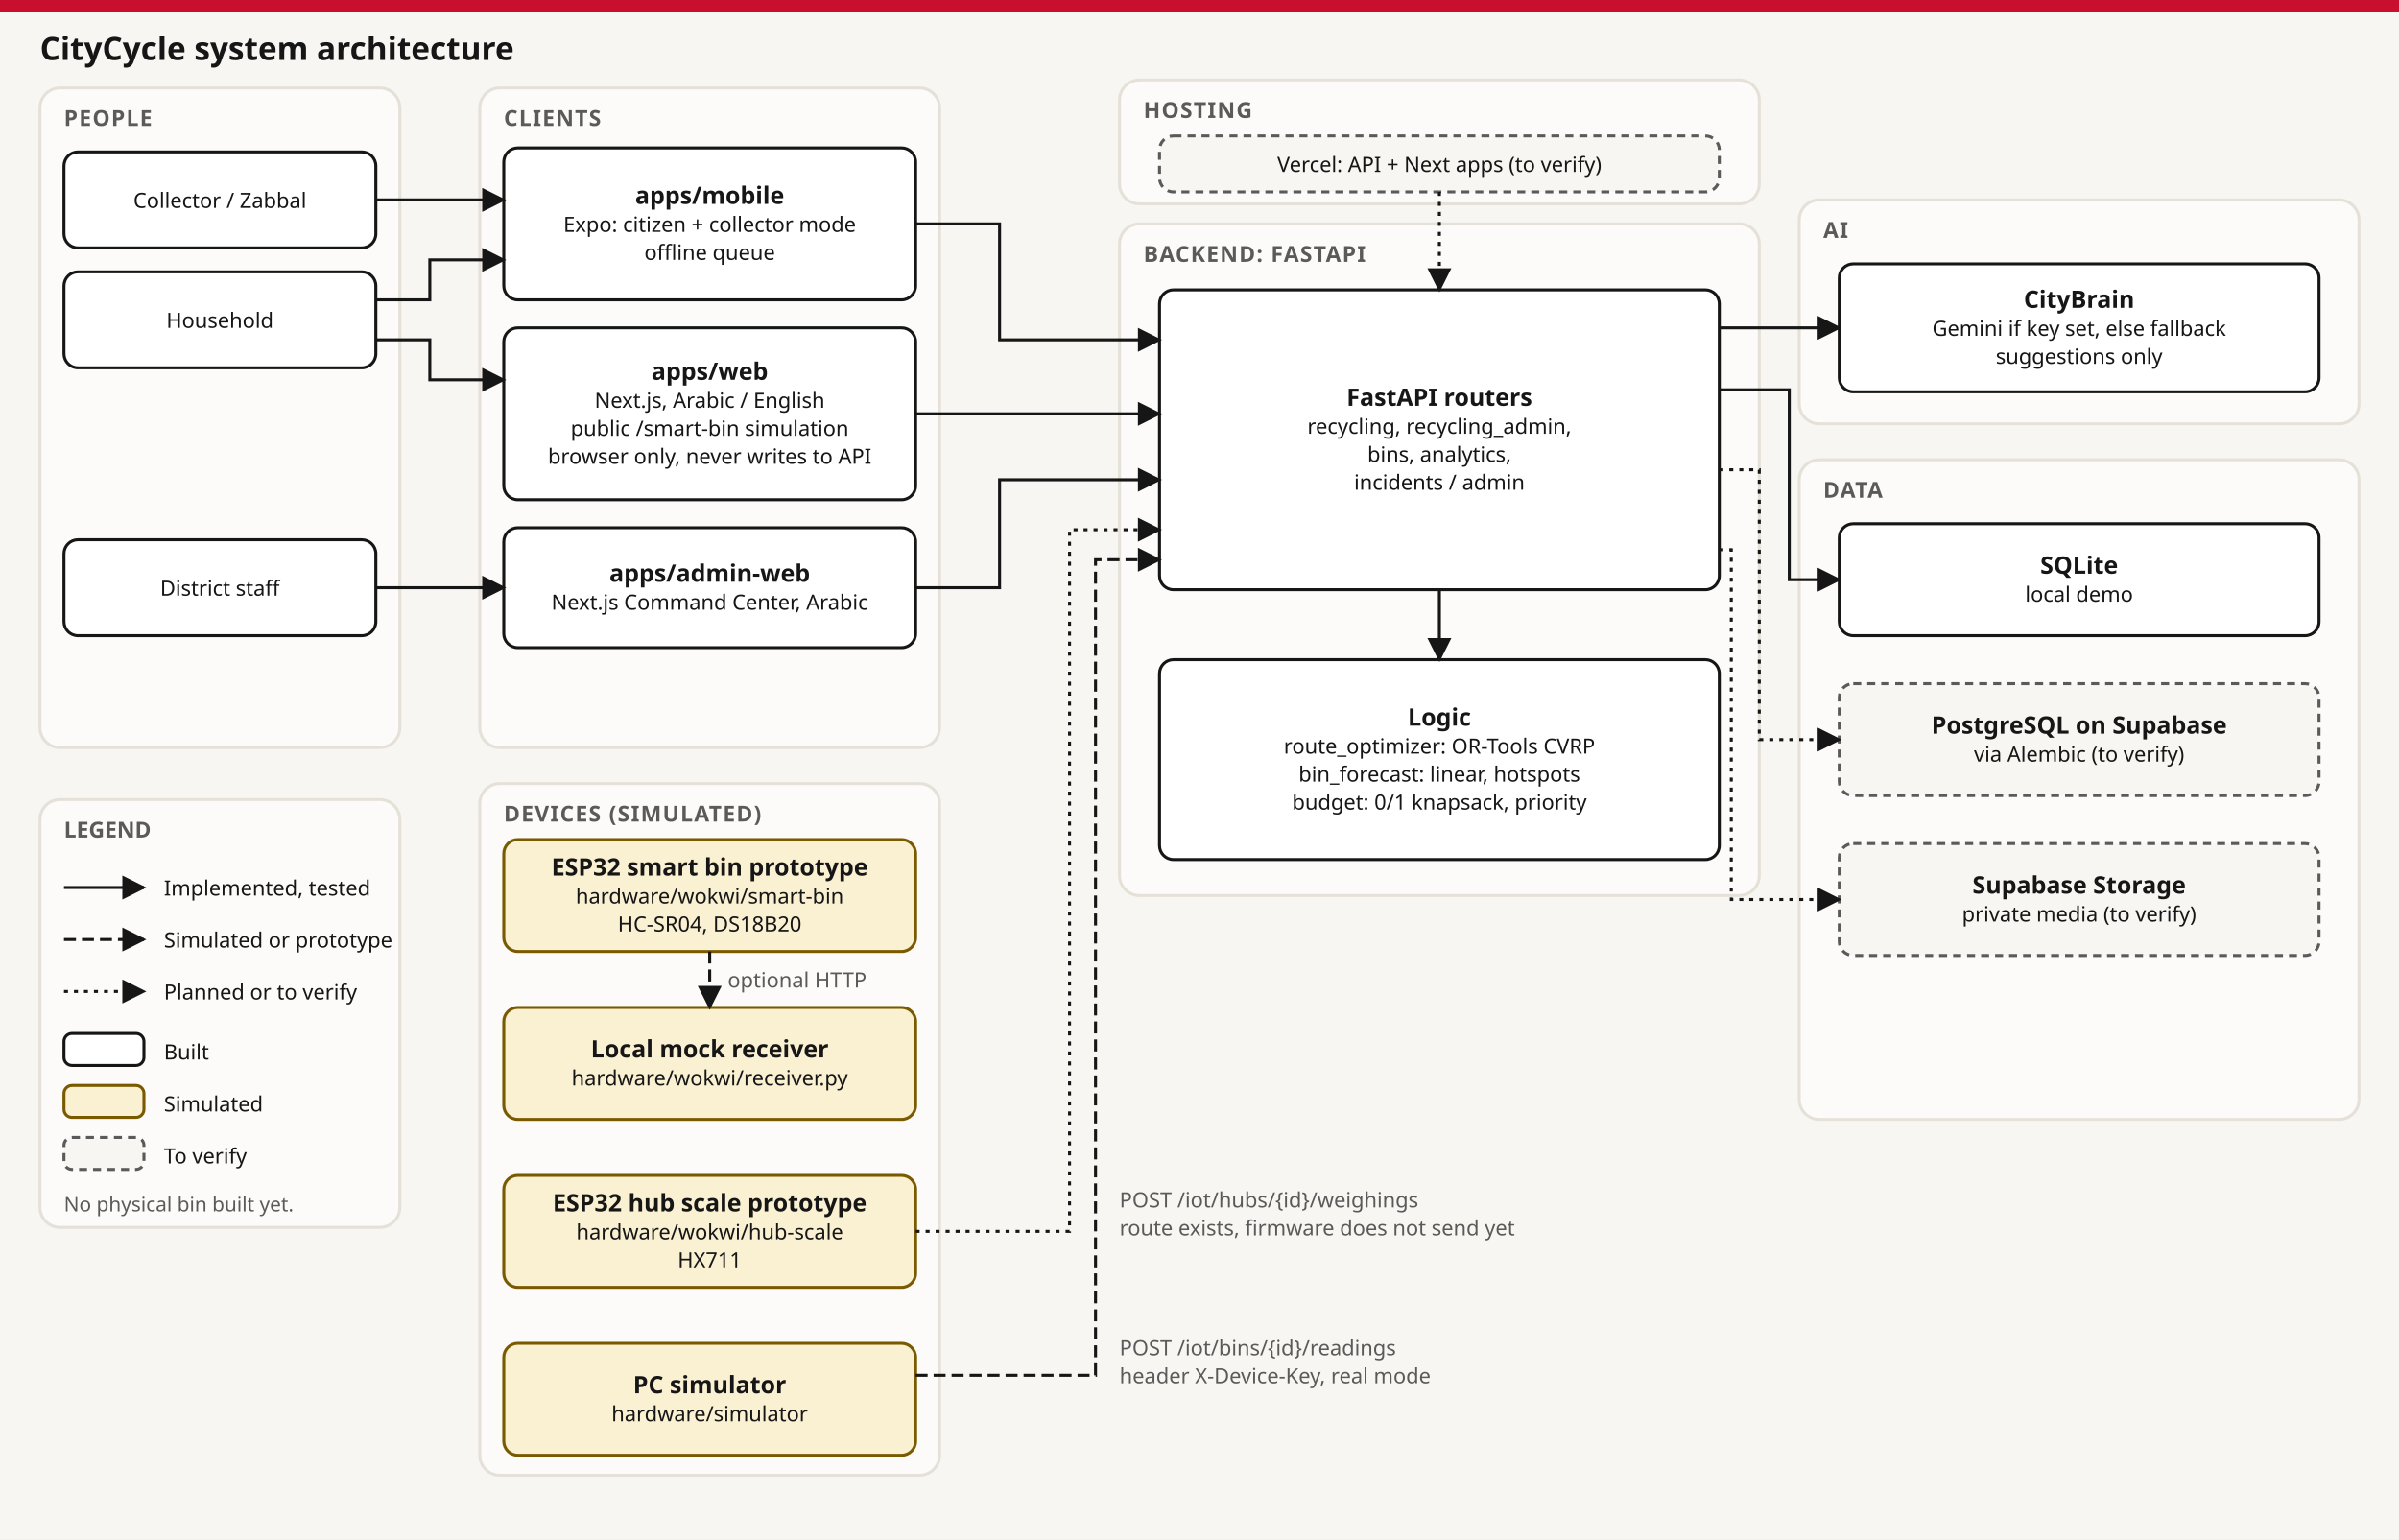
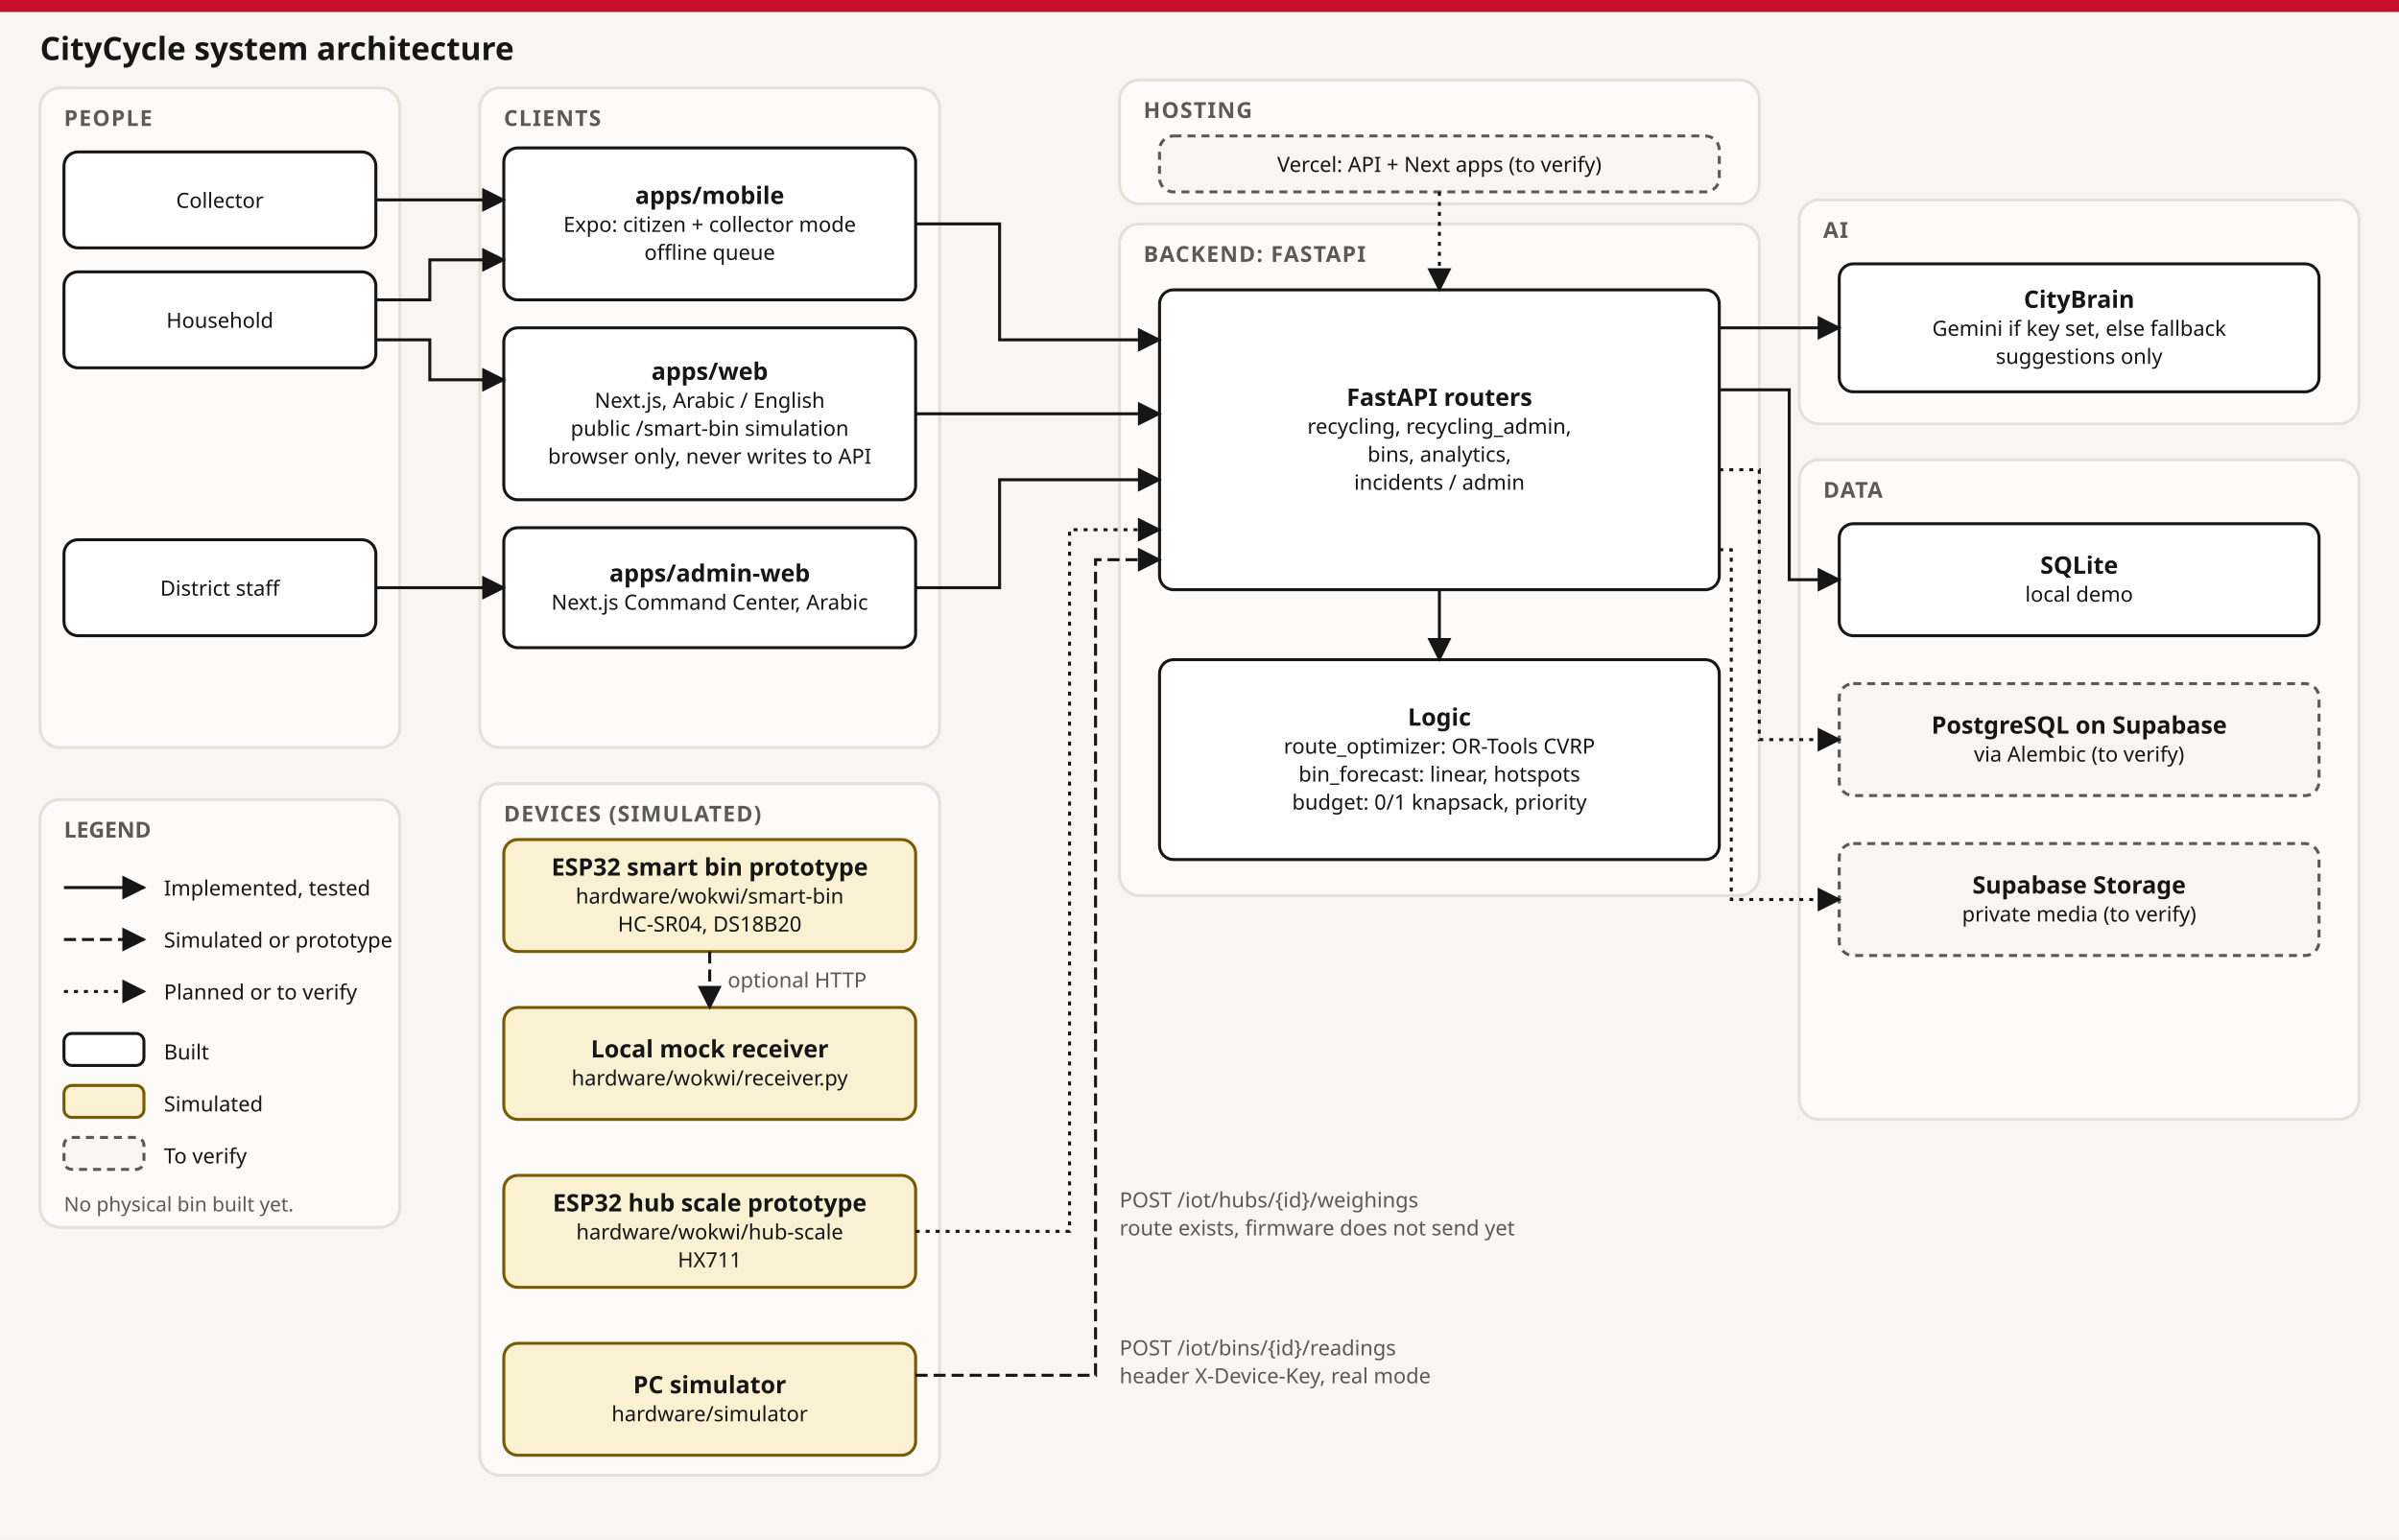
<svg xmlns="http://www.w3.org/2000/svg" viewBox="0 0 1200 770" width="1200" height="770" font-family="'IBM Plex Sans', system-ui, sans-serif" role="img" aria-labelledby="t d">
  <defs>
    <marker id="arrow" viewBox="0 0 10 10" refX="9" refY="5" markerWidth="8" markerHeight="8" orient="auto-start-reverse">
      <path d="M0,0 L10,5 L0,10 z" fill="#161616" />
    </marker>
  </defs>
  <rect width="1200" height="770" fill="#F8F6F2" />
  <rect width="1200" height="6" fill="#C8102E" />
  <text x="20" y="30" text-anchor="start" font-size="16" font-weight="700" fill="#161616">CityCycle system architecture</text>
  <rect x="20" y="44" width="180" height="330" rx="10" fill="#FFFFFF" fill-opacity="0.55" stroke="#E6E1D8" stroke-width="1.5" />
  <text x="32" y="63" font-size="11" font-weight="700" letter-spacing="0.6" fill="#5A5A5A">PEOPLE</text>
  <rect x="240" y="44" width="230" height="330" rx="10" fill="#FFFFFF" fill-opacity="0.55" stroke="#E6E1D8" stroke-width="1.5" />
  <text x="252" y="63" font-size="11" font-weight="700" letter-spacing="0.6" fill="#5A5A5A">CLIENTS</text>
  <rect x="240" y="392" width="230" height="346" rx="10" fill="#FFFFFF" fill-opacity="0.55" stroke="#E6E1D8" stroke-width="1.5" />
  <text x="252" y="411" font-size="11" font-weight="700" letter-spacing="0.6" fill="#5A5A5A">DEVICES (SIMULATED)</text>
  <rect x="560" y="40" width="320" height="62" rx="10" fill="#FFFFFF" fill-opacity="0.55" stroke="#E6E1D8" stroke-width="1.5" />
  <text x="572" y="59" font-size="11" font-weight="700" letter-spacing="0.6" fill="#5A5A5A">HOSTING</text>
  <rect x="560" y="112" width="320" height="336" rx="10" fill="#FFFFFF" fill-opacity="0.55" stroke="#E6E1D8" stroke-width="1.5" />
  <text x="572" y="131" font-size="11" font-weight="700" letter-spacing="0.6" fill="#5A5A5A">BACKEND: FASTAPI</text>
  <rect x="900" y="100" width="280" height="112" rx="10" fill="#FFFFFF" fill-opacity="0.55" stroke="#E6E1D8" stroke-width="1.5" />
  <text x="912" y="119" font-size="11" font-weight="700" letter-spacing="0.6" fill="#5A5A5A">AI</text>
  <rect x="900" y="230" width="280" height="330" rx="10" fill="#FFFFFF" fill-opacity="0.55" stroke="#E6E1D8" stroke-width="1.5" />
  <text x="912" y="249" font-size="11" font-weight="700" letter-spacing="0.6" fill="#5A5A5A">DATA</text>
  <rect x="32" y="76" width="156" height="48" rx="7" fill="#FFFFFF" stroke="#161616" stroke-width="1.5" />
-   <text x="110.0" y="104.0" text-anchor="middle" font-size="10.5" font-weight="400" fill="#161616">Collector / Zabbal</text>
+   <text x="110.0" y="104.0" text-anchor="middle" font-size="10.5" font-weight="400" fill="#161616">Collector</text>
  <rect x="32" y="136" width="156" height="48" rx="7" fill="#FFFFFF" stroke="#161616" stroke-width="1.5" />
  <text x="110.0" y="164.0" text-anchor="middle" font-size="10.5" font-weight="400" fill="#161616">Household</text>
  <rect x="32" y="270" width="156" height="48" rx="7" fill="#FFFFFF" stroke="#161616" stroke-width="1.5" />
  <text x="110.0" y="298.0" text-anchor="middle" font-size="10.5" font-weight="400" fill="#161616">District staff</text>
  <rect x="252" y="74" width="206" height="76" rx="7" fill="#FFFFFF" stroke="#161616" stroke-width="1.5" />
  <text x="355.0" y="102.0" text-anchor="middle" font-size="12" font-weight="700" fill="#161616">apps/mobile</text>
  <text x="355.0" y="116.0" text-anchor="middle" font-size="10.5" font-weight="400" fill="#161616">Expo: citizen + collector mode</text>
  <text x="355.0" y="130.0" text-anchor="middle" font-size="10.5" font-weight="400" fill="#161616">offline queue</text>
  <rect x="252" y="164" width="206" height="86" rx="7" fill="#FFFFFF" stroke="#161616" stroke-width="1.5" />
  <text x="355.0" y="190.0" text-anchor="middle" font-size="12" font-weight="700" fill="#161616">apps/web</text>
  <text x="355.0" y="204.0" text-anchor="middle" font-size="10.5" font-weight="400" fill="#161616">Next.js, Arabic / English</text>
  <text x="355.0" y="218.0" text-anchor="middle" font-size="10.5" font-weight="400" fill="#161616">public /smart-bin simulation</text>
  <text x="355.0" y="232.0" text-anchor="middle" font-size="10.5" font-weight="400" fill="#161616">browser only, never writes to API</text>
  <rect x="252" y="264" width="206" height="60" rx="7" fill="#FFFFFF" stroke="#161616" stroke-width="1.5" />
  <text x="355.0" y="291.0" text-anchor="middle" font-size="12" font-weight="700" fill="#161616">apps/admin-web</text>
  <text x="355.0" y="305.0" text-anchor="middle" font-size="10.5" font-weight="400" fill="#161616">Next.js Command Center, Arabic</text>
  <rect x="252" y="420" width="206" height="56" rx="7" fill="#FAF0D2" stroke="#7A5A00" stroke-width="1.5" />
  <text x="355.0" y="438.0" text-anchor="middle" font-size="12" font-weight="700" fill="#161616">ESP32 smart bin prototype</text>
  <text x="355.0" y="452.0" text-anchor="middle" font-size="10.5" font-weight="400" fill="#161616">hardware/wokwi/smart-bin</text>
  <text x="355.0" y="466.0" text-anchor="middle" font-size="10.5" font-weight="400" fill="#161616">HC-SR04, DS18B20</text>
  <rect x="252" y="504" width="206" height="56" rx="7" fill="#FAF0D2" stroke="#7A5A00" stroke-width="1.5" />
  <text x="355.0" y="529.0" text-anchor="middle" font-size="12" font-weight="700" fill="#161616">Local mock receiver</text>
  <text x="355.0" y="543.0" text-anchor="middle" font-size="10.5" font-weight="400" fill="#161616">hardware/wokwi/receiver.py</text>
  <rect x="252" y="588" width="206" height="56" rx="7" fill="#FAF0D2" stroke="#7A5A00" stroke-width="1.5" />
  <text x="355.0" y="606.0" text-anchor="middle" font-size="12" font-weight="700" fill="#161616">ESP32 hub scale prototype</text>
  <text x="355.0" y="620.0" text-anchor="middle" font-size="10.5" font-weight="400" fill="#161616">hardware/wokwi/hub-scale</text>
  <text x="355.0" y="634.0" text-anchor="middle" font-size="10.5" font-weight="400" fill="#161616">HX711</text>
  <rect x="252" y="672" width="206" height="56" rx="7" fill="#FAF0D2" stroke="#7A5A00" stroke-width="1.5" />
  <text x="355.0" y="697.0" text-anchor="middle" font-size="12" font-weight="700" fill="#161616">PC simulator</text>
  <text x="355.0" y="711.0" text-anchor="middle" font-size="10.5" font-weight="400" fill="#161616">hardware/simulator</text>
  <rect x="580" y="68" width="280" height="28" rx="7" fill="#F8F6F2" stroke="#5A5A5A" stroke-width="1.5" stroke-dasharray="4 3" />
  <text x="720.0" y="86.0" text-anchor="middle" font-size="10.5" font-weight="400" fill="#161616">Vercel: API + Next apps (to verify)</text>
  <rect x="580" y="145" width="280" height="150" rx="7" fill="#FFFFFF" stroke="#161616" stroke-width="1.5" />
  <text x="720.0" y="203.0" text-anchor="middle" font-size="12" font-weight="700" fill="#161616">FastAPI routers</text>
  <text x="720.0" y="217.0" text-anchor="middle" font-size="10.5" font-weight="400" fill="#161616">recycling, recycling_admin,</text>
  <text x="720.0" y="231.0" text-anchor="middle" font-size="10.5" font-weight="400" fill="#161616">bins, analytics,</text>
  <text x="720.0" y="245.0" text-anchor="middle" font-size="10.5" font-weight="400" fill="#161616">incidents / admin</text>
  <rect x="580" y="330" width="280" height="100" rx="7" fill="#FFFFFF" stroke="#161616" stroke-width="1.5" />
  <text x="720.0" y="363.0" text-anchor="middle" font-size="12" font-weight="700" fill="#161616">Logic</text>
  <text x="720.0" y="377.0" text-anchor="middle" font-size="10.5" font-weight="400" fill="#161616">route_optimizer: OR-Tools CVRP</text>
  <text x="720.0" y="391.0" text-anchor="middle" font-size="10.5" font-weight="400" fill="#161616">bin_forecast: linear, hotspots</text>
  <text x="720.0" y="405.0" text-anchor="middle" font-size="10.5" font-weight="400" fill="#161616">budget: 0/1 knapsack, priority</text>
  <rect x="920" y="132" width="240" height="64" rx="7" fill="#FFFFFF" stroke="#161616" stroke-width="1.5" />
  <text x="1040.0" y="154.0" text-anchor="middle" font-size="12" font-weight="700" fill="#161616">CityBrain</text>
  <text x="1040.0" y="168.0" text-anchor="middle" font-size="10.5" font-weight="400" fill="#161616">Gemini if key set, else fallback</text>
  <text x="1040.0" y="182.0" text-anchor="middle" font-size="10.5" font-weight="400" fill="#161616">suggestions only</text>
  <rect x="920" y="262" width="240" height="56" rx="7" fill="#FFFFFF" stroke="#161616" stroke-width="1.5" />
  <text x="1040.0" y="287.0" text-anchor="middle" font-size="12" font-weight="700" fill="#161616">SQLite</text>
  <text x="1040.0" y="301.0" text-anchor="middle" font-size="10.5" font-weight="400" fill="#161616">local demo</text>
  <rect x="920" y="342" width="240" height="56" rx="7" fill="#F8F6F2" stroke="#5A5A5A" stroke-width="1.5" stroke-dasharray="4 3" />
  <text x="1040.0" y="367.0" text-anchor="middle" font-size="12" font-weight="700" fill="#161616">PostgreSQL on Supabase</text>
  <text x="1040.0" y="381.0" text-anchor="middle" font-size="10.5" font-weight="400" fill="#161616">via Alembic (to verify)</text>
  <rect x="920" y="422" width="240" height="56" rx="7" fill="#F8F6F2" stroke="#5A5A5A" stroke-width="1.5" stroke-dasharray="4 3" />
  <text x="1040.0" y="447.0" text-anchor="middle" font-size="12" font-weight="700" fill="#161616">Supabase Storage</text>
  <text x="1040.0" y="461.0" text-anchor="middle" font-size="10.5" font-weight="400" fill="#161616">private media (to verify)</text>
  <path d="M188,100 H252" fill="none" stroke="#161616" stroke-width="1.5" marker-end="url(#arrow)" />
  <path d="M188,150 H215 V130 H252" fill="none" stroke="#161616" stroke-width="1.5" marker-end="url(#arrow)" />
  <path d="M188,170 H215 V190 H252" fill="none" stroke="#161616" stroke-width="1.5" marker-end="url(#arrow)" />
  <path d="M188,294 H252" fill="none" stroke="#161616" stroke-width="1.5" marker-end="url(#arrow)" />
  <path d="M458,112 H500 V170 H580" fill="none" stroke="#161616" stroke-width="1.5" marker-end="url(#arrow)" />
  <path d="M458,207 H580" fill="none" stroke="#161616" stroke-width="1.5" marker-end="url(#arrow)" />
  <path d="M458,294 H500 V240 H580" fill="none" stroke="#161616" stroke-width="1.5" marker-end="url(#arrow)" />
  <path d="M458,688 H548 V280 H580" fill="none" stroke="#161616" stroke-width="1.5" stroke-dasharray="6 3" marker-end="url(#arrow)" />
  <path d="M458,616 H535 V265 H580" fill="none" stroke="#161616" stroke-width="1.5" stroke-dasharray="2 3" marker-end="url(#arrow)" />
  <path d="M355,476 V504" fill="none" stroke="#161616" stroke-width="1.5" stroke-dasharray="6 3" marker-end="url(#arrow)" />
  <path d="M720,96 V145" fill="none" stroke="#161616" stroke-width="1.5" stroke-dasharray="2 3" marker-end="url(#arrow)" />
  <path d="M720,295 V330" fill="none" stroke="#161616" stroke-width="1.5" marker-end="url(#arrow)" />
  <path d="M860,164 H920" fill="none" stroke="#161616" stroke-width="1.5" marker-end="url(#arrow)" />
  <path d="M860,195 H895 V290 H920" fill="none" stroke="#161616" stroke-width="1.5" marker-end="url(#arrow)" />
  <path d="M860,235 H880 V370 H920" fill="none" stroke="#161616" stroke-width="1.5" stroke-dasharray="2 3" marker-end="url(#arrow)" />
  <path d="M860,275 H866 V450 H920" fill="none" stroke="#161616" stroke-width="1.5" stroke-dasharray="2 3" marker-end="url(#arrow)" />
  <text x="364" y="494" text-anchor="start" font-size="10.5" font-weight="400" fill="#5A5A5A">optional HTTP</text>
  <text x="560" y="678" text-anchor="start" font-size="10.5" font-weight="400" fill="#5A5A5A">POST /iot/bins/{id}/readings</text>
  <text x="560" y="692" text-anchor="start" font-size="10.5" font-weight="400" fill="#5A5A5A">header X-Device-Key, real mode</text>
  <text x="560" y="604" text-anchor="start" font-size="10.5" font-weight="400" fill="#5A5A5A">POST /iot/hubs/{id}/weighings</text>
  <text x="560" y="618" text-anchor="start" font-size="10.5" font-weight="400" fill="#5A5A5A">route exists, firmware does not send yet</text>
  <rect x="20" y="400" width="180" height="214" rx="10" fill="#FFFFFF" fill-opacity="0.55" stroke="#E6E1D8" stroke-width="1.5" />
  <text x="32" y="419" text-anchor="start" font-size="11" font-weight="700" fill="#5A5A5A">LEGEND</text>
  <path d="M32,444 H72" stroke="#161616" stroke-width="1.5" marker-end="url(#arrow)" />
  <text x="82" y="448" text-anchor="start" font-size="10.5" font-weight="400" fill="#161616">Implemented, tested</text>
  <path d="M32,470 H72" stroke="#161616" stroke-width="1.5" stroke-dasharray="6 3" marker-end="url(#arrow)" />
  <text x="82" y="474" text-anchor="start" font-size="10.5" font-weight="400" fill="#161616">Simulated or prototype</text>
  <path d="M32,496 H72" stroke="#161616" stroke-width="1.5" stroke-dasharray="2 3" marker-end="url(#arrow)" />
  <text x="82" y="500" text-anchor="start" font-size="10.5" font-weight="400" fill="#161616">Planned or to verify</text>
  <rect x="32" y="517" width="40" height="16" rx="4" fill="#FFFFFF" stroke="#161616" stroke-width="1.5" />
  <text x="82" y="530" text-anchor="start" font-size="10.5" font-weight="400" fill="#161616">Built</text>
  <rect x="32" y="543" width="40" height="16" rx="4" fill="#FAF0D2" stroke="#7A5A00" stroke-width="1.5" />
  <text x="82" y="556" text-anchor="start" font-size="10.5" font-weight="400" fill="#161616">Simulated</text>
  <rect x="32" y="569" width="40" height="16" rx="4" fill="#F8F6F2" stroke="#5A5A5A" stroke-width="1.5" stroke-dasharray="4 3" />
  <text x="82" y="582" text-anchor="start" font-size="10.5" font-weight="400" fill="#161616">To verify</text>
  <text x="32" y="606" text-anchor="start" font-size="10" font-weight="400" fill="#5A5A5A">No physical bin built yet.</text>
</svg>
